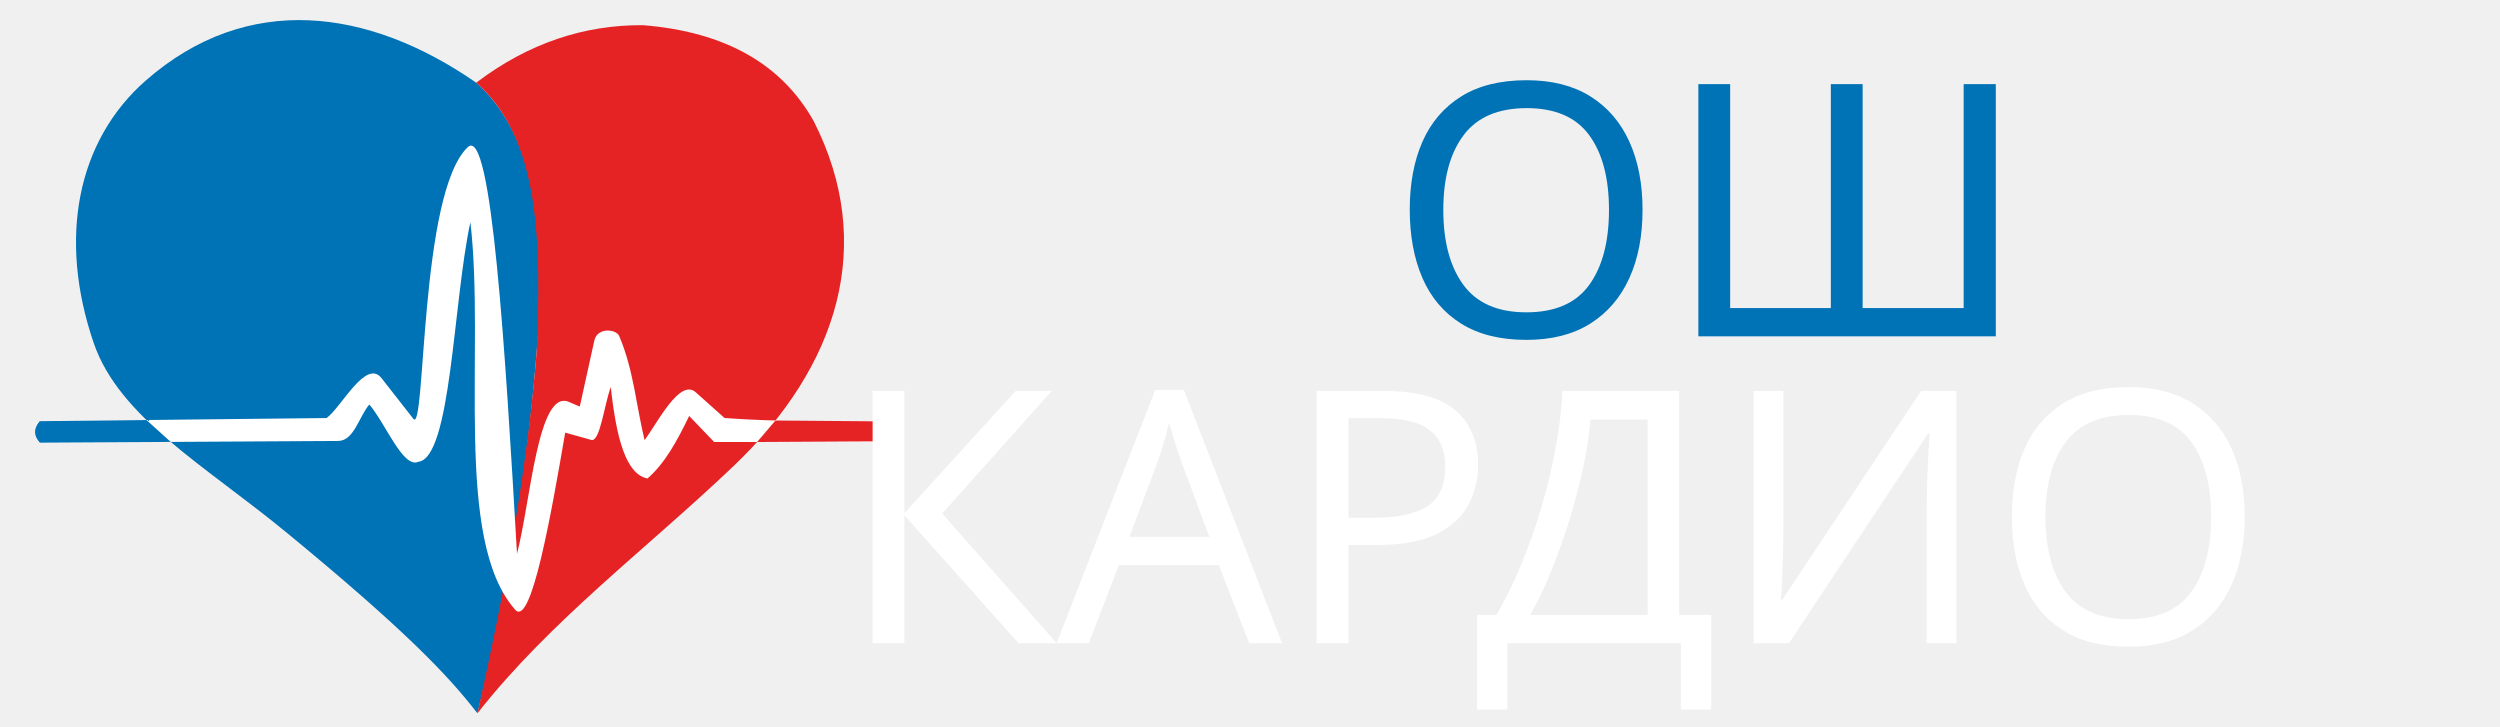
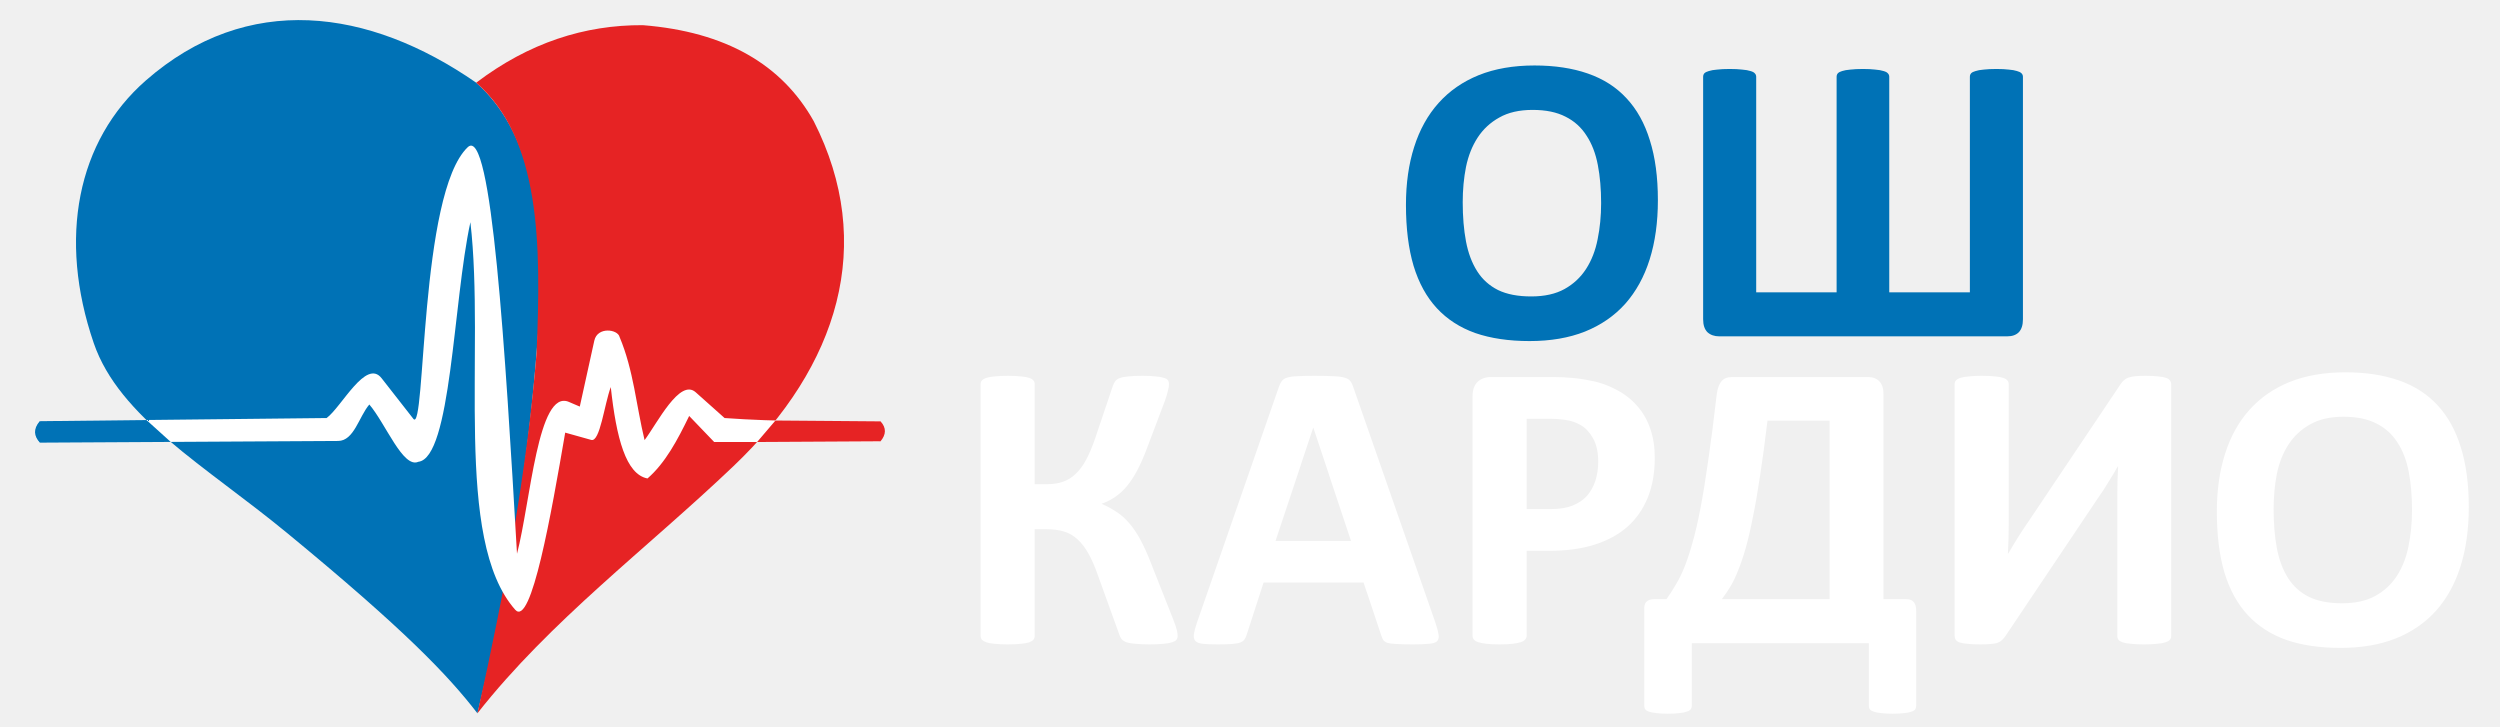
- <svg xmlns="http://www.w3.org/2000/svg" version="1.1" id="svg3525" viewBox="0 0 2300 668" height="668" width="2300">
+ <svg xmlns="http://www.w3.org/2000/svg" width="2300" height="668" viewBox="0 0 2300 668" id="svg3525" version="1.1">
  <defs id="defs3527">
-     <clipPath id="clipPath3445" clipPathUnits="userSpaceOnUse">
-       <path id="path3447" d="m 0,1000 2000,0 L 2000,0 0,0 0,1000 Z" />
+     <clipPath clipPathUnits="userSpaceOnUse" id="clipPath3445">
+       <path d="m 0,1000 2000,0 L 2000,0 0,0 0,1000 Z" id="path3447" />
    </clipPath>
  </defs>
-   <g transform="translate(0,-384.3623)" id="layer1">
-     <g id="g3441" transform="matrix(0.8265539,0,0,-0.8265539,25.86538,1122.104)">
-       <g clip-path="url(#clipPath3445)" id="g3443">
-         <g transform="translate(131.0359,802.9832)" id="g3449">
-           <path id="path3451" style="fill:#0072b6;fill-opacity:1;fill-rule:evenodd;stroke:none" d="m 0,0 c 113.001,98.917 247.989,80.524 367.714,-2.472 58.575,-51.826 77.861,-144.562 69.6,-267.845 -8.063,-120.326 -26.201,-264.304 -68.25,-434.06 -32.784,42.479 -81.063,93.096 -211.927,200.767 -90.899,74.789 -186.666,128.326 -215.132,211.316 C -97.983,-175.714 -76.529,-66.991 0,0" />
+   <g id="layer1" transform="translate(0,-384.3623)">
+     <g transform="matrix(0.8265539,0,0,-0.8265539,25.86538,1122.104)" id="g3441">
+       <g id="g3443" clip-path="url(#clipPath3445)">
+         <g id="g3449" transform="translate(131.0359,802.9832)">
+           <path d="m 0,0 c 113.001,98.917 247.989,80.524 367.714,-2.472 58.575,-51.826 77.861,-144.562 69.6,-267.845 -8.063,-120.326 -26.201,-264.304 -68.25,-434.06 -32.784,42.479 -81.063,93.096 -211.927,200.767 -90.899,74.789 -186.666,128.326 -215.132,211.316 C -97.983,-175.714 -76.529,-66.991 0,0" style="fill:#0072b6;fill-opacity:1;fill-rule:evenodd;stroke:none" id="path3451" />
        </g>
-         <g transform="translate(498.7503,800.5115)" id="g3453">
-           <path id="path3455" style="fill:#e62324;fill-opacity:1;fill-rule:evenodd;stroke:none" d="M 0,0 C 58.644,44.447 120.669,64.387 185.494,64.02 277.935,56.629 340.446,20.118 375.71,-42.905 445.132,-179.532 403.432,-315.233 286.467,-426.69 189.336,-519.247 82.858,-598.327 1.349,-701.905 31.458,-567.33 56.425,-433.296 67.179,-300.766 72.426,-179.365 71.665,-62.561 0,0" />
+         <g id="g3453" transform="translate(498.7503,800.5115)">
+           <path d="M 0,0 C 58.644,44.447 120.669,64.387 185.494,64.02 277.935,56.629 340.446,20.118 375.71,-42.905 445.132,-179.532 403.432,-315.233 286.467,-426.69 189.336,-519.247 82.858,-598.327 1.349,-701.905 31.458,-567.33 56.425,-433.296 67.179,-300.766 72.426,-179.365 71.665,-62.561 0,0" style="fill:#e62324;fill-opacity:1;fill-rule:evenodd;stroke:none" id="path3455" />
        </g>
-         <g transform="translate(12.2074,423.7703)" id="g3457">
-           <path id="path3459" style="fill:#ffffff;fill-opacity:1;fill-rule:evenodd;stroke:none" d="m 0,0 320.049,3.479 c 16.645,12.294 43.819,66.53 61.162,44.357 L 416.583,2.611 c 13.93,-17.809 6.539,250.985 60.533,302.333 26.575,25.272 41.784,-226.849 54.833,-452.537 15.177,58.088 23.253,183.809 57.706,169.045 l 12.176,-5.218 16.17,73.411 c 3.492,15.852 26.221,12.688 28.121,4.056 15.651,-37.108 18.553,-76.533 27.83,-114.8 14.226,19.016 39.152,69.085 56.877,53.28 L 763.015,3.479 C 822.177,-0.798 877.749,0 933.889,0.291 c 8.887,0.047 8.309,-23.483 -0.58,-23.483 l -181.89,0 -27.83,28.99 c -12.905,-26.6 -26.49,-52.296 -46.384,-69.576 -23.991,4.581 -34.659,44.63 -40.878,101.752 -7.247,-19.616 -11.988,-61.577 -21.74,-58.847 -9.664,2.706 -19.328,5.412 -28.99,8.117 -15.396,-89.621 -37.771,-217.378 -55.661,-197.131 -69.183,78.299 -33.242,287.58 -49.863,431.37 C 460.746,132.58 458.805,-40.929 422.093,-45.224 405.085,-52.94 385.759,-2.705 367.592,18.553 355.996,5.025 350.622,-21.932 332.804,-22.032 L 0.186,-23.921 C -3.957,-19.873 -8.036,-10.44 0,0" />
+         <g id="g3457" transform="translate(12.2074,423.7703)">
+           <path d="m 0,0 320.049,3.479 c 16.645,12.294 43.819,66.53 61.162,44.357 L 416.583,2.611 c 13.93,-17.809 6.539,250.985 60.533,302.333 26.575,25.272 41.784,-226.849 54.833,-452.537 15.177,58.088 23.253,183.809 57.706,169.045 l 12.176,-5.218 16.17,73.411 c 3.492,15.852 26.221,12.688 28.121,4.056 15.651,-37.108 18.553,-76.533 27.83,-114.8 14.226,19.016 39.152,69.085 56.877,53.28 L 763.015,3.479 C 822.177,-0.798 877.749,0 933.889,0.291 c 8.887,0.047 8.309,-23.483 -0.58,-23.483 l -181.89,0 -27.83,28.99 c -12.905,-26.6 -26.49,-52.296 -46.384,-69.576 -23.991,4.581 -34.659,44.63 -40.878,101.752 -7.247,-19.616 -11.988,-61.577 -21.74,-58.847 -9.664,2.706 -19.328,5.412 -28.99,8.117 -15.396,-89.621 -37.771,-217.378 -55.661,-197.131 -69.183,78.299 -33.242,287.58 -49.863,431.37 C 460.746,132.58 458.805,-40.929 422.093,-45.224 405.085,-52.94 385.759,-2.705 367.592,18.553 355.996,5.025 350.622,-21.932 332.804,-22.032 L 0.186,-23.921 C -3.957,-19.873 -8.036,-10.44 0,0" style="fill:#ffffff;fill-opacity:1;fill-rule:evenodd;stroke:none" id="path3459" />
        </g>
-         <g transform="translate(12.8504,423.7544)" id="g3461">
-           <path id="path3463" style="fill:#0072b6;fill-opacity:1;fill-rule:evenodd;stroke:none" d="m 0,0 118.87,1.292 26.999,-24.386 C 97.308,-23.37 48.747,-23.645 0.186,-23.921 -6.44,-16.652 -7.377,-8.772 0,0" />
+         <g id="g3461" transform="translate(12.8504,423.7544)">
+           <path d="m 0,0 118.87,1.292 26.999,-24.386 C 97.308,-23.37 48.747,-23.645 0.186,-23.921 -6.44,-16.652 -7.377,-8.772 0,0" style="fill:#0072b6;fill-opacity:1;fill-rule:evenodd;stroke:none" id="path3463" />
        </g>
-         <g transform="translate(831.8276,424.4991)" id="g3465">
-           <path id="path3467" style="fill:#e62324;fill-opacity:1;fill-rule:evenodd;stroke:none" d="m 0,0 116.994,-0.933 c 6.658,-7.311 6.234,-14.727 -0.062,-22.231 L -20.423,-23.937 0,0 Z" />
+         <g id="g3465" transform="translate(831.8276,424.4991)">
+           <path d="m 0,0 116.994,-0.933 c 6.658,-7.311 6.234,-14.727 -0.062,-22.231 L -20.423,-23.937 0,0 Z" style="fill:#e62324;fill-opacity:1;fill-rule:evenodd;stroke:none" id="path3467" />
        </g>
      </g>
    </g>
-     <text id="text3567" y="693.791" x="1608.966" style="font-style:normal;font-variant:normal;font-weight:normal;font-stretch:normal;font-size:40px;line-height:94%;font-family:Ubuntu;-inkscape-font-specification:'Ubuntu, Normal';text-align:start;letter-spacing:0px;word-spacing:0px;writing-mode:lr-tb;text-anchor:start;fill:#0072b6;fill-opacity:1;stroke:none;stroke-width:1px;stroke-linecap:butt;stroke-linejoin:miter;stroke-opacity:1;" xml:space="preserve">
-       <tspan style="font-style:normal;font-variant:normal;font-weight:normal;font-stretch:normal;font-size:325px;line-height:94%;font-family:sans-serif;-inkscape-font-specification:sans-serif;text-align:center;writing-mode:lr-tb;text-anchor:middle;fill:#0072b6;fill-opacity:1;" y="693.791" x="1608.966" id="tspan3569">ОШ</tspan>
-       <tspan style="font-style:normal;font-variant:normal;font-weight:normal;font-stretch:normal;font-size:287.5px;line-height:94%;font-family:sans-serif;-inkscape-font-specification:sans-serif;text-align:center;writing-mode:lr-tb;text-anchor:middle;fill:#0072b6;fill-opacity:1;" id="tspan3571" y="999.291" x="1608.966" />
-     </text>
-     <text id="text3579" y="976.076" x="1606.856" style="font-style:normal;font-variant:normal;font-weight:normal;font-stretch:normal;font-size:275px;line-height:125%;font-family:Ubuntu;-inkscape-font-specification:'Ubuntu, Normal';text-align:start;letter-spacing:0px;word-spacing:0px;writing-mode:lr-tb;text-anchor:start;fill:#0072b6;fill-opacity:1;stroke:none;stroke-width:1px;stroke-linecap:butt;stroke-linejoin:miter;stroke-opacity:1" xml:space="preserve">
-       <tspan style="font-style:normal;font-variant:normal;font-weight:normal;font-stretch:normal;font-size:325px;font-family:sans-serif;-inkscape-font-specification:sans-serif;text-align:center;word-spacing:0px;text-anchor:middle;fill:#ffffff;fill-opacity:1" y="976.076" x="1606.856" id="tspan3581">КАРДИО</tspan>
-     </text>
+     <g id="text3567" style="font-style:normal;font-variant:normal;font-weight:normal;font-stretch:normal;font-size:40px;line-height:94%;font-family:Ubuntu;-inkscape-font-specification:'Ubuntu, Normal';text-align:start;letter-spacing:0px;word-spacing:0px;writing-mode:lr-tb;text-anchor:start;fill:#0072b6;fill-opacity:1;stroke:none;stroke-width:1px;stroke-linecap:butt;stroke-linejoin:miter;stroke-opacity:1">
+       <path id="path4238" style="font-style:normal;font-variant:normal;font-weight:bold;font-stretch:normal;font-size:387.5px;line-height:94%;font-family:Calibri;-inkscape-font-specification:'Calibri Bold';text-align:center;writing-mode:lr-tb;text-anchor:middle;fill:#0072b6;fill-opacity:1" d="m 1525.257,568.534 q 0,30.463 -7.568,54.492 -7.568,24.03 -22.516,40.869 -14.947,16.65 -37.085,25.543 -21.948,8.704 -50.897,8.704 -28.57,0 -49.951,-7.379 -21.191,-7.568 -35.382,-22.894 -14.191,-15.326 -21.381,-38.977 -7.001,-23.651 -7.001,-56.006 0,-29.706 7.568,-53.357 7.568,-23.84 22.516,-40.491 14.948,-16.65 36.896,-25.543 22.137,-8.893 51.276,-8.893 27.814,0 49.005,7.379 21.381,7.379 35.571,22.705 14.38,15.326 21.57,38.788 7.379,23.273 7.379,55.06 z m -52.222,2.649 q 0,-19.299 -3.027,-35.004 -3.027,-15.894 -10.406,-27.057 -7.19,-11.353 -19.299,-17.407 -12.109,-6.244 -30.273,-6.244 -18.353,0 -30.652,7.001 -12.299,6.812 -19.867,18.353 -7.568,11.542 -10.785,27.057 -3.027,15.326 -3.027,32.544 0,20.056 3.027,36.139 3.027,15.894 10.217,27.246 7.19,11.353 19.299,17.407 12.109,5.865 30.463,5.865 18.353,0 30.652,-6.812 12.299,-6.812 19.867,-18.542 7.568,-11.731 10.596,-27.246 3.216,-15.704 3.216,-33.301 z" />
+       <path id="path4240" style="font-style:normal;font-variant:normal;font-weight:bold;font-stretch:normal;font-size:387.5px;line-height:94%;font-family:Calibri;-inkscape-font-specification:'Calibri Bold';text-align:center;writing-mode:lr-tb;text-anchor:middle;fill:#0072b6;fill-opacity:1" d="m 1861.103,678.086 q 0,7.947 -3.784,11.92 -3.784,3.784 -10.596,3.784 l -265.082,0 q -6.622,0 -10.785,-3.784 -3.973,-3.973 -3.973,-11.92 l 0,-223.077 q 0,-1.892 1.135,-3.217 1.324,-1.324 4.163,-2.081 2.838,-0.946 7.568,-1.324 4.73,-0.568 11.542,-0.568 7.001,0 11.542,0.568 4.73,0.378 7.568,1.324 2.838,0.757 3.973,2.081 1.324,1.324 1.324,3.217 l 0,198.291 73.981,0 0,-198.291 q 0,-1.892 1.135,-3.217 1.324,-1.324 3.973,-2.081 2.838,-0.946 7.568,-1.324 4.73,-0.568 11.542,-0.568 6.811,0 11.352,0.568 4.73,0.378 7.568,1.324 2.838,0.757 3.973,2.081 1.324,1.324 1.324,3.217 l 0,198.291 74.17,0 0,-198.291 q 0,-1.892 1.135,-3.217 1.325,-1.324 4.163,-2.081 2.838,-0.946 7.379,-1.324 4.73,-0.568 11.731,-0.568 6.811,0 11.353,0.568 4.73,0.378 7.568,1.324 2.838,0.757 4.163,2.081 1.325,1.324 1.325,3.217 l 0,223.077 z" />
+     </g>
+     <g id="text3579" style="font-style:normal;font-variant:normal;font-weight:normal;font-stretch:normal;font-size:275px;line-height:125%;font-family:Ubuntu;-inkscape-font-specification:'Ubuntu, Normal';text-align:start;letter-spacing:0px;word-spacing:0px;writing-mode:lr-tb;text-anchor:start;fill:#0072b6;fill-opacity:1;stroke:none;stroke-width:1px;stroke-linecap:butt;stroke-linejoin:miter;stroke-opacity:1">
+       <path id="path4225" style="font-style:normal;font-variant:normal;font-weight:bold;font-stretch:normal;font-size:387.5px;font-family:Calibri;-inkscape-font-specification:'Calibri Bold';text-align:center;word-spacing:0px;text-anchor:middle;fill:#ffffff;fill-opacity:1" d="m 1083.426,969.454 q 0,2.081 -1.135,3.595 -1.135,1.324 -4.162,2.271 -2.838,0.946 -7.758,1.324 -4.92,0.568 -12.677,0.568 -8.136,0 -13.245,-0.568 -4.92,-0.378 -7.947,-1.324 -3.027,-1.135 -4.541,-2.838 -1.514,-1.892 -2.271,-4.541 l -19.678,-54.492 q -4.163,-11.92 -8.704,-19.867 -4.541,-8.136 -10.028,-13.055 -5.487,-5.109 -12.488,-7.19 -7.001,-2.081 -15.704,-2.081 l -11.163,0 0,98.01 q 0,2.081 -1.135,3.595 -1.135,1.324 -3.973,2.46 -2.838,0.946 -7.568,1.324 -4.73,0.568 -12.109,0.568 -7.19,0 -12.109,-0.568 -4.73,-0.378 -7.568,-1.324 -2.838,-1.135 -4.163,-2.46 -1.135,-1.514 -1.135,-3.595 l 0,-231.403 q 0,-2.081 1.135,-3.406 1.324,-1.514 4.163,-2.46 2.838,-0.946 7.568,-1.324 4.919,-0.568 12.109,-0.568 7.379,0 12.109,0.568 4.73,0.378 7.568,1.324 2.838,0.946 3.973,2.46 1.135,1.324 1.135,3.406 l 0,91.956 11.163,0 q 8.514,0 14.948,-2.271 6.433,-2.271 11.542,-7.19 5.298,-4.919 9.46,-12.677 4.352,-7.947 8.325,-19.489 l 16.461,-48.816 q 0.946,-2.649 2.271,-4.352 1.324,-1.892 4.163,-2.838 3.027,-1.135 7.758,-1.514 4.92,-0.568 13.056,-0.568 7.379,0 12.109,0.568 4.92,0.378 7.568,1.324 2.838,0.757 3.784,2.271 0.946,1.324 0.946,3.406 0,2.46 -0.946,6.055 -0.757,3.595 -2.838,9.46 l -16.461,43.518 q -4.541,12.109 -9.082,20.624 -4.541,8.514 -9.65,14.569 -4.92,5.865 -10.596,9.65 -5.487,3.784 -12.299,6.244 l 0,0.189 q 7.568,3.217 13.623,7.379 6.244,3.973 11.542,10.217 5.487,6.244 10.406,15.326 4.919,9.082 10.028,22.327 l 20.056,50.708 q 3.027,7.758 3.595,10.785 0.568,2.838 0.568,4.73 z" />
+       <path id="path4227" style="font-style:normal;font-variant:normal;font-weight:bold;font-stretch:normal;font-size:387.5px;font-family:Calibri;-inkscape-font-specification:'Calibri Bold';text-align:center;word-spacing:0px;text-anchor:middle;fill:#ffffff;fill-opacity:1" d="m 1320.694,957.534 q 2.271,6.812 2.838,10.785 0.568,3.973 -1.514,6.055 -2.081,1.892 -7.379,2.271 -5.298,0.568 -14.569,0.568 -9.65,0 -15.137,-0.378 -5.298,-0.189 -8.136,-0.946 -2.838,-0.946 -3.973,-2.46 -1.135,-1.514 -1.892,-3.973 l -16.461,-49.194 -91.956,0 -15.515,47.87 q -0.757,2.649 -2.081,4.541 -1.135,1.703 -3.973,2.838 -2.649,0.946 -7.758,1.324 -4.92,0.378 -13.056,0.378 -8.704,0 -13.623,-0.568 -4.919,-0.568 -6.811,-2.649 -1.892,-2.271 -1.325,-6.244 0.568,-3.973 2.838,-10.596 l 75.494,-217.212 q 1.135,-3.217 2.649,-5.109 1.514,-2.081 4.73,-3.027 3.406,-1.135 9.271,-1.324 5.865,-0.378 15.515,-0.378 11.163,0 17.786,0.378 6.622,0.189 10.217,1.324 3.784,0.946 5.298,3.027 1.703,2.081 2.838,5.676 L 1320.694,957.534 Z m -112.39,-179.559 -0.189,0 -34.625,104.065 69.44,0 -34.625,-104.065 z" />
+       <path id="path4229" style="font-style:normal;font-variant:normal;font-weight:bold;font-stretch:normal;font-size:387.5px;font-family:Calibri;-inkscape-font-specification:'Calibri Bold';text-align:center;word-spacing:0px;text-anchor:middle;fill:#ffffff;fill-opacity:1" d="m 1522.391,805.599 q 0,20.624 -6.433,36.517 -6.433,15.894 -18.732,26.868 -12.299,10.785 -30.273,16.461 -17.786,5.676 -42.004,5.676 l -20.435,0 0,78.143 q 0,1.892 -1.324,3.406 -1.135,1.514 -3.973,2.46 -2.838,0.946 -7.568,1.514 -4.73,0.568 -12.109,0.568 -7.19,0 -12.109,-0.568 -4.73,-0.568 -7.568,-1.514 -2.838,-0.946 -3.973,-2.46 -1.135,-1.514 -1.135,-3.406 l 0,-220.239 q 0,-8.893 4.541,-13.245 4.73,-4.541 12.299,-4.541 l 57.709,0 q 8.704,0 16.461,0.757 7.947,0.568 18.921,2.838 10.974,2.081 22.137,7.947 11.352,5.865 19.299,14.948 7.947,8.893 12.109,21.002 4.163,11.92 4.163,26.868 z m -52.032,3.595 q 0,-12.866 -4.541,-21.191 -4.541,-8.325 -11.163,-12.299 -6.622,-3.973 -14.001,-4.919 -7.19,-1.135 -14.947,-1.135 l -21.192,0 0,83.063 22.327,0 q 11.92,0 19.867,-3.217 8.136,-3.217 13.245,-8.893 5.109,-5.865 7.758,-13.812 2.649,-8.136 2.649,-17.596 z" />
+       <path id="path4231" style="font-style:normal;font-variant:normal;font-weight:bold;font-stretch:normal;font-size:387.5px;font-family:Calibri;-inkscape-font-specification:'Calibri Bold';text-align:center;word-spacing:0px;text-anchor:middle;fill:#ffffff;fill-opacity:1" d="m 1762.875,1033.785 q 0,1.892 -0.946,3.217 -0.946,1.324 -3.406,2.081 -2.46,0.946 -6.622,1.324 -4.163,0.568 -10.785,0.568 -6.433,0 -10.596,-0.568 -3.973,-0.378 -6.622,-1.324 -2.46,-0.757 -3.595,-2.081 -0.946,-1.325 -0.946,-3.217 l 0,-57.709 -162.909,0 0,57.709 q 0,1.892 -1.135,3.217 -0.946,1.324 -3.595,2.081 -2.46,0.946 -6.622,1.324 -4.163,0.568 -10.596,0.568 -6.433,0 -10.596,-0.568 -4.163,-0.378 -6.811,-1.324 -2.46,-0.757 -3.406,-2.081 -0.946,-1.325 -0.946,-3.217 l 0,-87.982 q -0.378,-5.487 1.892,-7.758 2.46,-2.46 7.19,-2.46 l 11.353,0 q 4.541,-6.433 8.514,-13.245 4.163,-6.812 7.947,-16.083 3.784,-9.46 7.379,-22.327 3.784,-13.055 7.379,-31.787 3.595,-18.732 7.19,-44.275 3.784,-25.732 7.758,-60.358 1.135,-8.514 4.352,-12.299 3.216,-3.973 9.839,-3.973 l 125.067,0 q 6.622,0 10.406,3.973 3.784,3.784 3.784,11.731 l 0,188.641 20.813,0 q 5.109,0 7.19,2.838 2.081,2.649 2.081,7.568 l 0,87.793 z m -79.657,-262.433 -57.141,0 q -3.406,28.76 -6.812,50.708 -3.216,21.759 -6.622,38.22 -3.216,16.461 -6.622,28.381 -3.406,11.92 -7.001,20.624 -3.406,8.704 -7.19,14.948 -3.784,6.244 -7.758,11.353 l 99.145,0 0,-164.233 z" />
+       <path id="path4233" style="font-style:normal;font-variant:normal;font-weight:bold;font-stretch:normal;font-size:387.5px;font-family:Calibri;-inkscape-font-specification:'Calibri Bold';text-align:center;word-spacing:0px;text-anchor:middle;fill:#ffffff;fill-opacity:1" d="m 1997.495,969.643 q 0,1.892 -1.325,3.406 -1.135,1.324 -3.973,2.271 -2.838,0.946 -7.758,1.324 -4.73,0.568 -11.92,0.568 -7.19,0 -12.109,-0.568 -4.73,-0.378 -7.568,-1.324 -2.649,-0.946 -3.784,-2.271 -1.135,-1.514 -1.135,-3.406 l 0,-129.041 q 0,-7.379 0.189,-14.38 0.189,-7.19 0.568,-12.677 l -0.378,0 q -1.514,2.649 -3.595,6.244 -2.081,3.406 -4.541,7.379 -2.271,3.784 -4.919,7.947 -2.649,3.973 -5.298,7.758 l -85.144,126.959 q -1.514,2.081 -3.217,3.595 -1.514,1.514 -4.163,2.46 -2.46,0.757 -6.244,0.946 -3.595,0.378 -9.46,0.378 -7.379,0 -11.92,-0.568 -4.541,-0.378 -7.19,-1.324 -2.46,-0.946 -3.406,-2.46 -0.946,-1.514 -0.946,-3.595 l 0,-231.592 q 0,-1.892 1.135,-3.217 1.325,-1.514 4.163,-2.46 3.027,-0.946 7.758,-1.324 4.73,-0.568 11.92,-0.568 7.379,0 12.109,0.568 4.73,0.378 7.568,1.324 2.838,0.946 3.973,2.46 1.135,1.324 1.135,3.217 l 0,129.797 q 0,6.055 -0.189,12.866 -0.189,6.812 -0.568,13.245 l 0.378,0 q 3.216,-5.676 8.136,-13.623 4.919,-7.947 10.217,-15.515 l 85.144,-126.959 q 1.325,-1.892 2.838,-3.217 1.514,-1.514 3.973,-2.46 2.649,-0.946 6.433,-1.324 3.784,-0.378 9.65,-0.378 7.19,0 11.542,0.568 4.541,0.378 7.19,1.324 2.649,0.946 3.595,2.46 1.135,1.324 1.135,3.406 l 0,231.781 z" />
+       <path id="path4235" style="font-style:normal;font-variant:normal;font-weight:bold;font-stretch:normal;font-size:387.5px;font-family:Calibri;-inkscape-font-specification:'Calibri Bold';text-align:center;word-spacing:0px;text-anchor:middle;fill:#ffffff;fill-opacity:1" d="m 2271.28,850.82 q 0,30.463 -7.568,54.492 -7.568,24.03 -22.516,40.869 -14.947,16.65 -37.085,25.543 -21.948,8.704 -50.897,8.704 -28.571,0 -49.951,-7.379 -21.191,-7.568 -35.382,-22.894 -14.191,-15.326 -21.381,-38.977 -7.001,-23.651 -7.001,-56.006 0,-29.706 7.568,-53.357 7.568,-23.84 22.516,-40.491 14.947,-16.65 36.896,-25.543 22.137,-8.893 51.276,-8.893 27.814,0 49.005,7.379 21.381,7.379 35.571,22.705 14.38,15.326 21.57,38.788 7.379,23.273 7.379,55.06 z m -52.222,2.649 q 0,-19.299 -3.027,-35.004 -3.027,-15.894 -10.406,-27.057 -7.19,-11.353 -19.299,-17.407 -12.109,-6.244 -30.273,-6.244 -18.353,0 -30.652,7.001 -12.299,6.812 -19.867,18.353 -7.568,11.542 -10.785,27.057 -3.027,15.326 -3.027,32.544 0,20.056 3.027,36.139 3.027,15.894 10.217,27.246 7.19,11.353 19.299,17.407 12.109,5.865 30.463,5.865 18.353,0 30.652,-6.812 12.299,-6.812 19.867,-18.542 7.568,-11.731 10.596,-27.246 3.216,-15.704 3.216,-33.301 z" />
+     </g>
  </g>
</svg>
